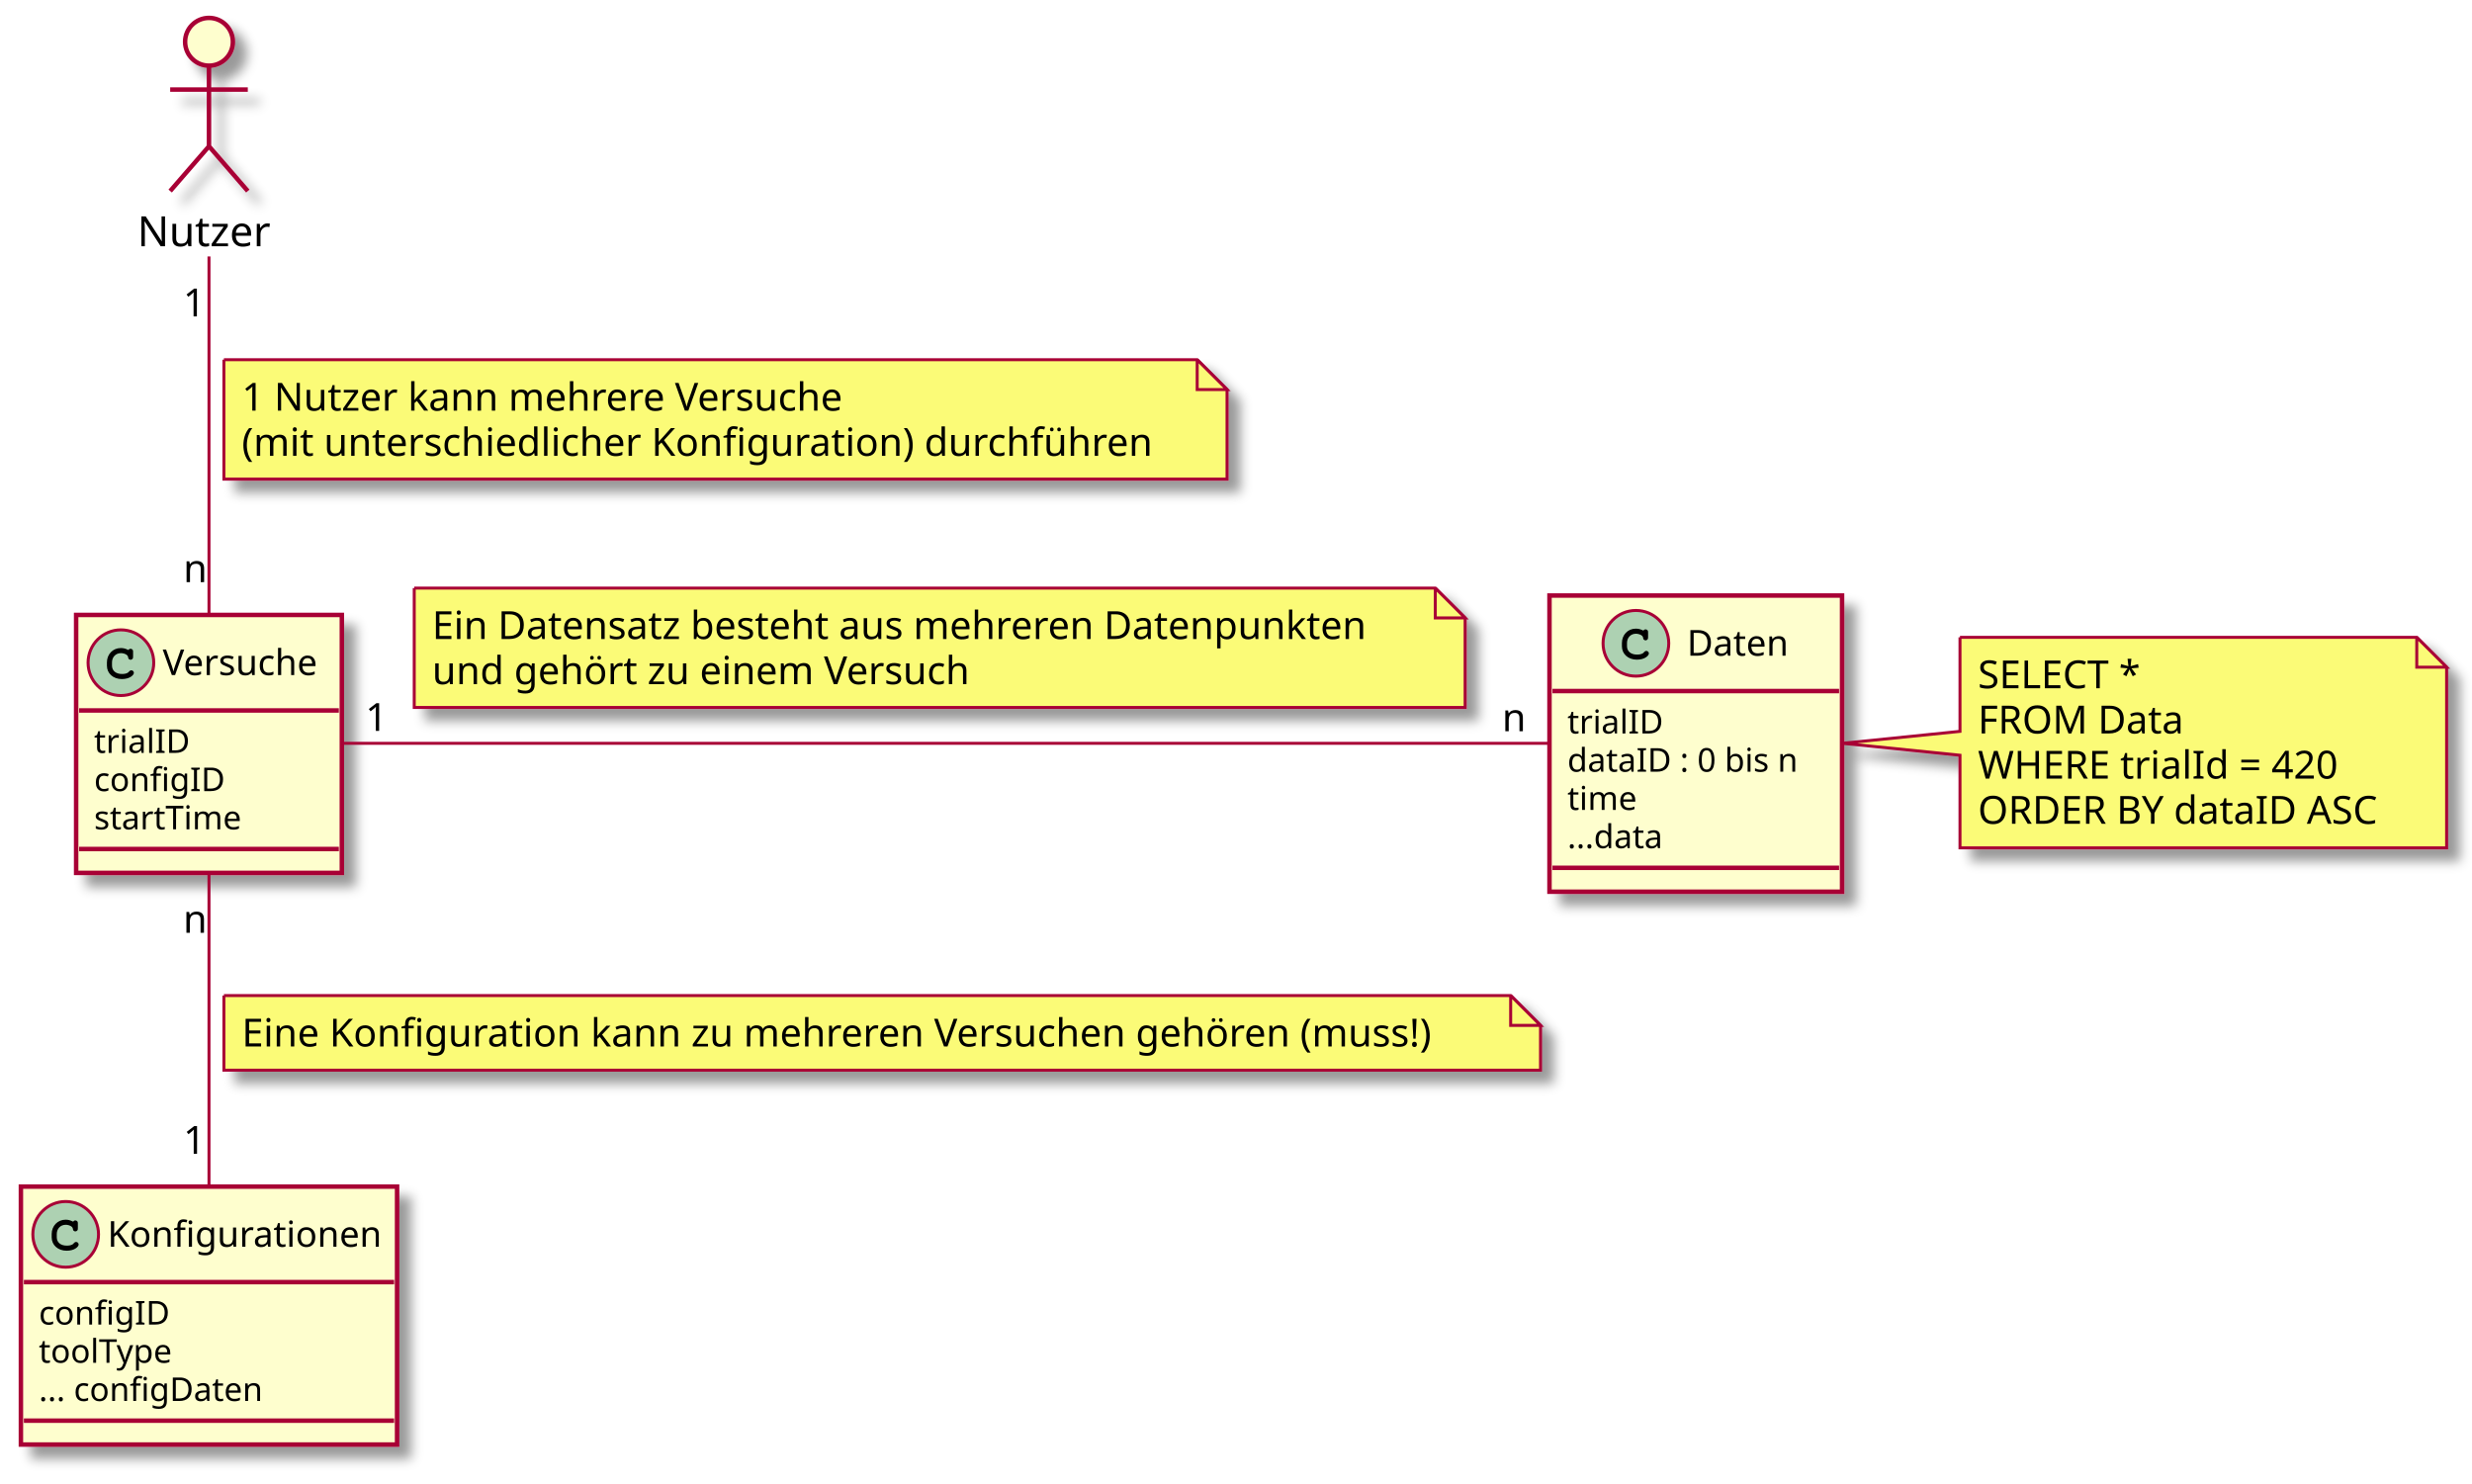
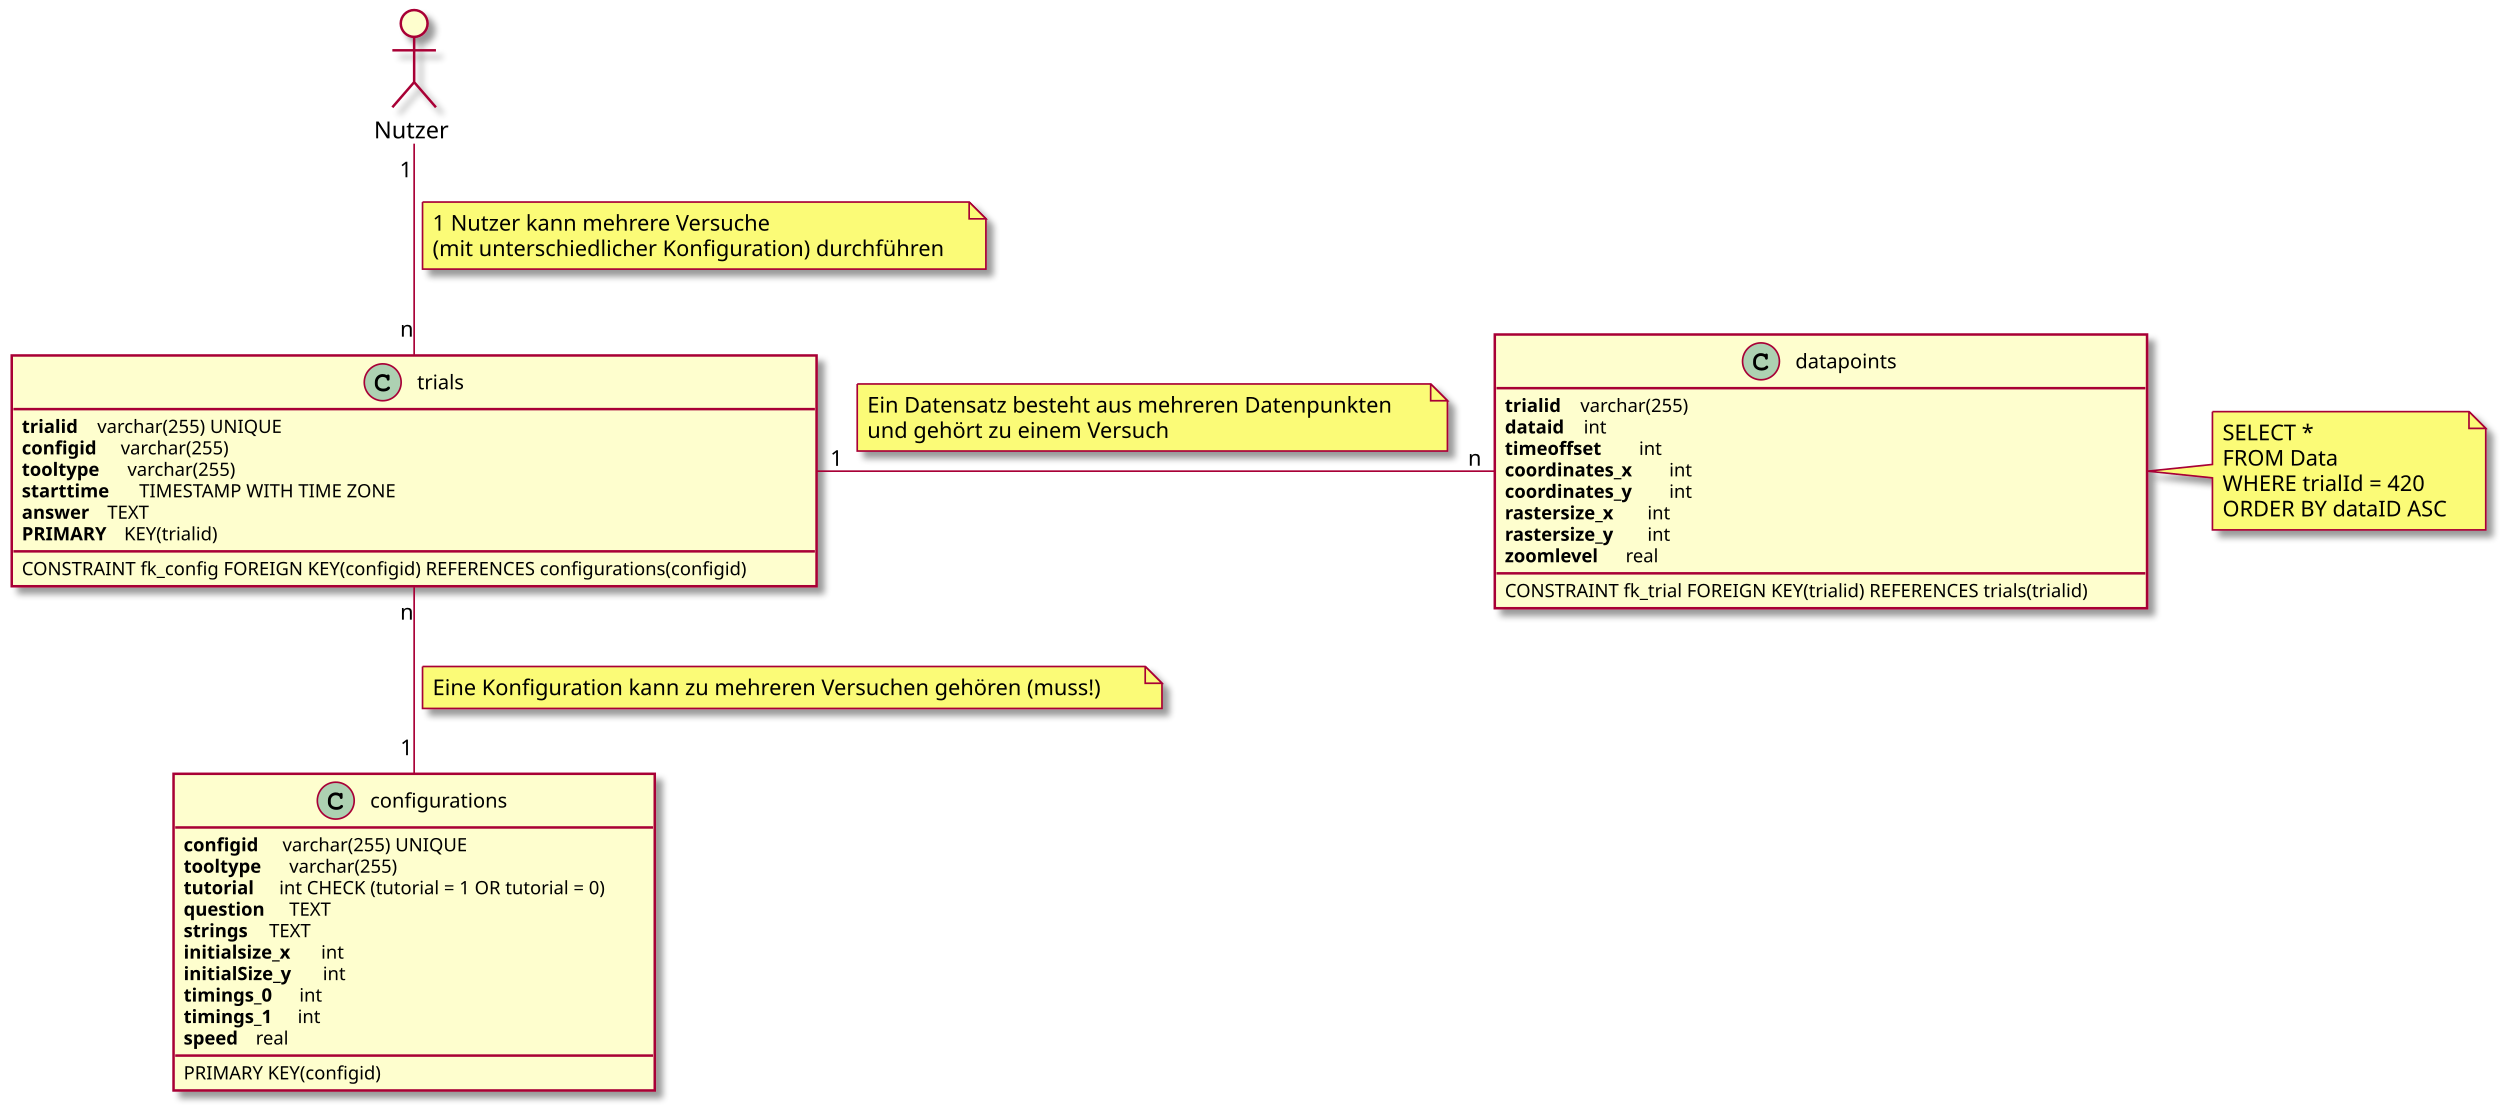
- <svg xmlns="http://www.w3.org/2000/svg" contentScriptType="application/ecmascript" contentStyleType="text/css" height="497px" preserveAspectRatio="none" style="width:828px;height:497px;background:#FFFFFF;" version="1.1" viewBox="0 0 828 497" width="828px" zoomAndPan="magnify">
+ <svg xmlns="http://www.w3.org/2000/svg" contentScriptType="application/ecmascript" contentStyleType="text/css" height="664px" preserveAspectRatio="none" style="width:1491px;height:664px;background:#FFFFFF;" version="1.1" viewBox="0 0 1491 664" width="1491px" zoomAndPan="magnify">
  <defs>
-     <filter height="300%" id="fn6catrvrjeib" width="300%" x="-1" y="-1">
+     <filter height="300%" id="fsdnxqeehxrnq" width="300%" x="-1" y="-1">
      <feGaussianBlur result="blurOut" stdDeviation="2.0" />
      <feColorMatrix in="blurOut" result="blurOut2" type="matrix" values="0 0 0 0 0 0 0 0 0 0 0 0 0 0 0 0 0 0 .4 0" />
      <feOffset dx="4.0" dy="4.0" in="blurOut2" result="blurOut3" />
      <feBlend in="SourceGraphic" in2="blurOut3" mode="normal" />
    </filter>
  </defs>
  <g>
-     <ellipse cx="70" cy="14" fill="#FEFECE" filter="url(#fn6catrvrjeib)" rx="8" ry="8" style="stroke:#A80036;stroke-width:1.5;" />
-     <path d="M70,22 L70,49 M57,30 L83,30 M70,49 L57,64 M70,49 L83,64 " fill="none" filter="url(#fn6catrvrjeib)" style="stroke:#A80036;stroke-width:1.5;" />
-     <text fill="#000000" font-family="sans-serif" font-size="14" lengthAdjust="spacing" textLength="48" x="46" y="82.495">Nutzer</text>
-     <rect codeLine="5" fill="#FEFECE" filter="url(#fn6catrvrjeib)" height="86.414" id="k" style="stroke:#A80036;stroke-width:1.5;" width="126" x="7" y="397.5" />
-     <ellipse cx="22" cy="413.5" fill="#ADD1B2" rx="11" ry="11" style="stroke:#A80036;stroke-width:1.0;" />
-     <path d="M24.344,409.172 C23.406,408.734 22.812,408.594 21.938,408.594 C19.312,408.594 17.312,410.672 17.312,413.391 L17.312,414.516 C17.312,417.094 19.422,418.984 22.312,418.984 C23.531,418.984 24.688,418.688 25.438,418.141 C26.016,417.734 26.344,417.281 26.344,416.891 C26.344,416.438 25.953,416.047 25.484,416.047 C25.266,416.047 25.062,416.125 24.875,416.312 C24.422,416.797 24.422,416.797 24.234,416.891 C23.812,417.156 23.125,417.281 22.359,417.281 C20.312,417.281 19.016,416.188 19.016,414.484 L19.016,413.391 C19.016,411.609 20.266,410.297 22,410.297 C22.578,410.297 23.188,410.453 23.656,410.703 C24.141,410.984 24.312,411.203 24.406,411.609 C24.469,412.016 24.5,412.141 24.641,412.266 C24.781,412.406 25.016,412.516 25.234,412.516 C25.5,412.516 25.766,412.375 25.938,412.156 C26.047,412 26.078,411.812 26.078,411.391 L26.078,409.969 C26.078,409.531 26.062,409.406 25.969,409.25 C25.812,408.984 25.531,408.844 25.234,408.844 C24.938,408.844 24.734,408.938 24.516,409.25 L24.344,409.172 Z " fill="#000000" />
-     <text fill="#000000" font-family="sans-serif" font-size="12" lengthAdjust="spacing" textLength="94" x="36" y="417.654">Konfigurationen</text>
-     <line style="stroke:#A80036;stroke-width:1.5;" x1="8" x2="132" y1="429.5" y2="429.5" />
-     <text fill="#000000" font-family="sans-serif" font-size="11" lengthAdjust="spacing" textLength="46" x="13" y="443.71">configID</text>
-     <text fill="#000000" font-family="sans-serif" font-size="11" lengthAdjust="spacing" textLength="50" x="13" y="456.515">toolType</text>
-     <text fill="#000000" font-family="sans-serif" font-size="11" lengthAdjust="spacing" textLength="82" x="13" y="469.32">... configDaten</text>
-     <line style="stroke:#A80036;stroke-width:1.5;" x1="8" x2="132" y1="475.914" y2="475.914" />
-     <rect codeLine="10" fill="#FEFECE" filter="url(#fn6catrvrjeib)" height="86.414" id="v" style="stroke:#A80036;stroke-width:1.5;" width="89" x="25.5" y="206" />
-     <ellipse cx="40.5" cy="222" fill="#ADD1B2" rx="11" ry="11" style="stroke:#A80036;stroke-width:1.0;" />
-     <path d="M42.844,217.672 C41.906,217.234 41.312,217.094 40.438,217.094 C37.812,217.094 35.812,219.172 35.812,221.891 L35.812,223.016 C35.812,225.594 37.922,227.484 40.812,227.484 C42.031,227.484 43.188,227.188 43.938,226.641 C44.516,226.234 44.844,225.781 44.844,225.391 C44.844,224.938 44.453,224.547 43.984,224.547 C43.766,224.547 43.562,224.625 43.375,224.812 C42.922,225.297 42.922,225.297 42.734,225.391 C42.312,225.656 41.625,225.781 40.859,225.781 C38.812,225.781 37.516,224.688 37.516,222.984 L37.516,221.891 C37.516,220.109 38.766,218.797 40.5,218.797 C41.078,218.797 41.688,218.953 42.156,219.203 C42.641,219.484 42.812,219.703 42.906,220.109 C42.969,220.516 43,220.641 43.141,220.766 C43.281,220.906 43.516,221.016 43.734,221.016 C44,221.016 44.266,220.875 44.438,220.656 C44.547,220.5 44.578,220.312 44.578,219.891 L44.578,218.469 C44.578,218.031 44.562,217.906 44.469,217.75 C44.312,217.484 44.031,217.344 43.734,217.344 C43.438,217.344 43.234,217.438 43.016,217.75 L42.844,217.672 Z " fill="#000000" />
-     <text fill="#000000" font-family="sans-serif" font-size="12" lengthAdjust="spacing" textLength="57" x="54.5" y="226.154">Versuche</text>
-     <line style="stroke:#A80036;stroke-width:1.5;" x1="26.5" x2="113.5" y1="238" y2="238" />
-     <text fill="#000000" font-family="sans-serif" font-size="11" lengthAdjust="spacing" textLength="33" x="31.5" y="252.21">trialID</text>
-     <text fill="#000000" font-family="sans-serif" font-size="11" lengthAdjust="spacing" textLength="46" x="31.5" y="265.015">configID</text>
-     <text fill="#000000" font-family="sans-serif" font-size="11" lengthAdjust="spacing" textLength="54" x="31.5" y="277.82">startTime</text>
-     <line style="stroke:#A80036;stroke-width:1.5;" x1="26.5" x2="113.5" y1="284.414" y2="284.414" />
-     <rect codeLine="16" fill="#FEFECE" filter="url(#fn6catrvrjeib)" height="99.219" id="d" style="stroke:#A80036;stroke-width:1.5;" width="98" x="519" y="199.5" />
-     <ellipse cx="547.95" cy="215.5" fill="#ADD1B2" rx="11" ry="11" style="stroke:#A80036;stroke-width:1.0;" />
-     <path d="M550.294,211.172 C549.356,210.734 548.763,210.594 547.888,210.594 C545.263,210.594 543.263,212.672 543.263,215.391 L543.263,216.516 C543.263,219.094 545.372,220.984 548.263,220.984 C549.481,220.984 550.638,220.688 551.388,220.141 C551.966,219.734 552.294,219.281 552.294,218.891 C552.294,218.438 551.903,218.047 551.434,218.047 C551.216,218.047 551.013,218.125 550.825,218.312 C550.372,218.797 550.372,218.797 550.184,218.891 C549.763,219.156 549.075,219.281 548.309,219.281 C546.263,219.281 544.966,218.188 544.966,216.484 L544.966,215.391 C544.966,213.609 546.216,212.297 547.95,212.297 C548.528,212.297 549.138,212.453 549.606,212.703 C550.091,212.984 550.263,213.203 550.356,213.609 C550.419,214.016 550.45,214.141 550.591,214.266 C550.731,214.406 550.966,214.516 551.184,214.516 C551.45,214.516 551.716,214.375 551.888,214.156 C551.997,214 552.028,213.812 552.028,213.391 L552.028,211.969 C552.028,211.531 552.013,211.406 551.919,211.25 C551.763,210.984 551.481,210.844 551.184,210.844 C550.888,210.844 550.684,210.938 550.466,211.25 L550.294,211.172 Z " fill="#000000" />
-     <text fill="#000000" font-family="sans-serif" font-size="12" lengthAdjust="spacing" textLength="35" x="565.05" y="219.654">Daten</text>
-     <line style="stroke:#A80036;stroke-width:1.5;" x1="520" x2="616" y1="231.5" y2="231.5" />
-     <text fill="#000000" font-family="sans-serif" font-size="11" lengthAdjust="spacing" textLength="33" x="525" y="245.71">trialID</text>
-     <text fill="#000000" font-family="sans-serif" font-size="11" lengthAdjust="spacing" textLength="86" x="525" y="258.515">dataID : 0 bis n</text>
-     <text fill="#000000" font-family="sans-serif" font-size="11" lengthAdjust="spacing" textLength="26" x="525" y="271.32">time</text>
-     <text fill="#000000" font-family="sans-serif" font-size="11" lengthAdjust="spacing" textLength="34" x="525" y="284.125">...data</text>
-     <line style="stroke:#A80036;stroke-width:1.5;" x1="520" x2="616" y1="290.719" y2="290.719" />
-     <path d="M656.5,213.5 L656.5,245 L617.141,249 L656.5,253 L656.5,284.031 A0,0 0 0 0 656.5,284.031 L819.5,284.031 A0,0 0 0 0 819.5,284.031 L819.5,223.5 L809.5,213.5 L656.5,213.5 A0,0 0 0 0 656.5,213.5 " fill="#FBFB77" filter="url(#fn6catrvrjeib)" style="stroke:#A80036;stroke-width:1.0;" />
-     <path d="M809.5,213.5 L809.5,223.5 L819.5,223.5 L809.5,213.5 " fill="#FBFB77" style="stroke:#A80036;stroke-width:1.0;" />
-     <text fill="#000000" font-family="sans-serif" font-size="13" lengthAdjust="spacing" textLength="59" x="662.5" y="230.567">SELECT *</text>
-     <text fill="#000000" font-family="sans-serif" font-size="13" lengthAdjust="spacing" textLength="71" x="662.5" y="245.7">FROM Data</text>
-     <text fill="#000000" font-family="sans-serif" font-size="13" lengthAdjust="spacing" textLength="128" x="662.5" y="260.832">WHERE trialId = 420</text>
-     <text fill="#000000" font-family="sans-serif" font-size="13" lengthAdjust="spacing" textLength="142" x="662.5" y="275.965">ORDER BY dataID ASC</text>
-     <path codeLine="23" d="M70,85.909 C70,120.517 70,170.455 70,205.737 " fill="none" id="n-v" style="stroke:#A80036;stroke-width:1.0;" />
-     <path d="M75,120.5 L75,160.5 L411,160.5 L411,130.5 L401,120.5 L75,120.5 " fill="#FBFB77" filter="url(#fn6catrvrjeib)" style="stroke:#A80036;stroke-width:1.0;" />
-     <path d="M401,120.5 L401,130.5 L411,130.5 L401,120.5 " fill="#FBFB77" style="stroke:#A80036;stroke-width:1.0;" />
-     <text fill="#000000" font-family="sans-serif" font-size="13" lengthAdjust="spacing" textLength="212" x="81" y="137.567">1 Nutzer kann mehrere Versuche</text>
-     <text fill="#000000" font-family="sans-serif" font-size="13" lengthAdjust="spacing" textLength="315" x="81" y="152.7">(mit unterschiedlicher Konfiguration) durchführen</text>
-     <text fill="#000000" font-family="sans-serif" font-size="13" lengthAdjust="spacing" textLength="8" x="61.337" y="105.98">1</text>
-     <text fill="#000000" font-family="sans-serif" font-size="13" lengthAdjust="spacing" textLength="8" x="61.388" y="195.009">n</text>
-     <path codeLine="28" d="M114.632,249 C207.741,249 422.055,249 518.903,249 " fill="none" id="v-d" style="stroke:#A80036;stroke-width:1.0;" />
-     <path d="M138.75,197 L138.75,237 L490.75,237 L490.75,207 L480.75,197 L138.75,197 " fill="#FBFB77" filter="url(#fn6catrvrjeib)" style="stroke:#A80036;stroke-width:1.0;" />
-     <path d="M480.75,197 L480.75,207 L490.75,207 L480.75,197 " fill="#FBFB77" style="stroke:#A80036;stroke-width:1.0;" />
-     <text fill="#000000" font-family="sans-serif" font-size="13" lengthAdjust="spacing" textLength="331" x="144.75" y="214.067">Ein Datensatz besteht aus mehreren Datenpunkten</text>
-     <text fill="#000000" font-family="sans-serif" font-size="13" lengthAdjust="spacing" textLength="189" x="144.75" y="229.2">und gehört zu einem Versuch</text>
-     <text fill="#000000" font-family="sans-serif" font-size="13" lengthAdjust="spacing" textLength="8" x="122.383" y="244.849">1</text>
-     <text fill="#000000" font-family="sans-serif" font-size="13" lengthAdjust="spacing" textLength="8" x="503.104" y="244.959">n</text>
-     <path codeLine="33" d="M70,292.056 C70,323.351 70,365.89 70,397.234 " fill="none" id="v-k" style="stroke:#A80036;stroke-width:1.0;" />
-     <path d="M75,333.5 L75,358.5 L516,358.5 L516,343.5 L506,333.5 L75,333.5 " fill="#FBFB77" filter="url(#fn6catrvrjeib)" style="stroke:#A80036;stroke-width:1.0;" />
-     <path d="M506,333.5 L506,343.5 L516,343.5 L506,333.5 " fill="#FBFB77" style="stroke:#A80036;stroke-width:1.0;" />
-     <text fill="#000000" font-family="sans-serif" font-size="13" lengthAdjust="spacing" textLength="420" x="81" y="350.567">Eine Konfiguration kann zu mehreren Versuchen gehören (muss!)</text>
-     <text fill="#000000" font-family="sans-serif" font-size="13" lengthAdjust="spacing" textLength="8" x="61.337" y="312.473">n</text>
-     <text fill="#000000" font-family="sans-serif" font-size="13" lengthAdjust="spacing" textLength="8" x="61.388" y="386.506">1</text>
+     <ellipse cx="247" cy="14" fill="#FEFECE" filter="url(#fsdnxqeehxrnq)" rx="8" ry="8" style="stroke:#A80036;stroke-width:1.5;" />
+     <path d="M247,22 L247,49 M234,30 L260,30 M247,49 L234,64 M247,49 L260,64 " fill="none" filter="url(#fsdnxqeehxrnq)" style="stroke:#A80036;stroke-width:1.5;" />
+     <text fill="#000000" font-family="sans-serif" font-size="14" lengthAdjust="spacing" textLength="48" x="223" y="82.495">Nutzer</text>
+     <rect codeLine="5" fill="#FEFECE" filter="url(#fsdnxqeehxrnq)" height="188.852" id="c" style="stroke:#A80036;stroke-width:1.5;" width="287" x="103.5" y="461.5" />
+     <ellipse cx="200.25" cy="477.5" fill="#ADD1B2" rx="11" ry="11" style="stroke:#A80036;stroke-width:1.0;" />
+     <path d="M202.594,473.172 C201.656,472.734 201.062,472.594 200.188,472.594 C197.562,472.594 195.562,474.672 195.562,477.391 L195.562,478.516 C195.562,481.094 197.672,482.984 200.562,482.984 C201.781,482.984 202.938,482.688 203.688,482.141 C204.266,481.734 204.594,481.281 204.594,480.891 C204.594,480.438 204.203,480.047 203.734,480.047 C203.516,480.047 203.312,480.125 203.125,480.312 C202.672,480.797 202.672,480.797 202.484,480.891 C202.062,481.156 201.375,481.281 200.609,481.281 C198.562,481.281 197.266,480.188 197.266,478.484 L197.266,477.391 C197.266,475.609 198.516,474.297 200.25,474.297 C200.828,474.297 201.438,474.453 201.906,474.703 C202.391,474.984 202.562,475.203 202.656,475.609 C202.719,476.016 202.75,476.141 202.891,476.266 C203.031,476.406 203.266,476.516 203.484,476.516 C203.75,476.516 204.016,476.375 204.188,476.156 C204.297,476 204.328,475.812 204.328,475.391 L204.328,473.969 C204.328,473.531 204.312,473.406 204.219,473.25 C204.062,472.984 203.781,472.844 203.484,472.844 C203.188,472.844 202.984,472.938 202.766,473.25 L202.594,473.172 Z " fill="#000000" />
+     <text fill="#000000" font-family="sans-serif" font-size="12" lengthAdjust="spacing" textLength="85" x="220.75" y="481.654">configurations</text>
+     <line style="stroke:#A80036;stroke-width:1.5;" x1="104.5" x2="389.5" y1="493.5" y2="493.5" />
+     <text fill="#000000" font-family="sans-serif" font-size="11" font-weight="bold" lengthAdjust="spacing" textLength="55" x="109.5" y="507.71">configid</text>
+     <text fill="#000000" font-family="sans-serif" font-size="11" lengthAdjust="spacing" textLength="118" x="168.5" y="507.71">varchar(255) UNIQUE</text>
+     <text fill="#000000" font-family="sans-serif" font-size="11" font-weight="bold" lengthAdjust="spacing" textLength="59" x="109.5" y="520.515">tooltype</text>
+     <text fill="#000000" font-family="sans-serif" font-size="11" lengthAdjust="spacing" textLength="71" x="172.5" y="520.515">varchar(255)</text>
+     <text fill="#000000" font-family="sans-serif" font-size="11" font-weight="bold" lengthAdjust="spacing" textLength="53" x="109.5" y="533.32">tutorial</text>
+     <text fill="#000000" font-family="sans-serif" font-size="11" lengthAdjust="spacing" textLength="218" x="166.5" y="533.32">int CHECK (tutorial = 1 OR tutorial = 0)</text>
+     <text fill="#000000" font-family="sans-serif" font-size="11" font-weight="bold" lengthAdjust="spacing" textLength="59" x="109.5" y="546.125">question</text>
+     <text fill="#000000" font-family="sans-serif" font-size="11" lengthAdjust="spacing" textLength="29" x="172.5" y="546.125">TEXT</text>
+     <text fill="#000000" font-family="sans-serif" font-size="11" font-weight="bold" lengthAdjust="spacing" textLength="47" x="109.5" y="558.929">strings</text>
+     <text fill="#000000" font-family="sans-serif" font-size="11" lengthAdjust="spacing" textLength="29" x="160.5" y="558.929">TEXT</text>
+     <text fill="#000000" font-family="sans-serif" font-size="11" font-weight="bold" lengthAdjust="spacing" textLength="78" x="109.5" y="571.734">initialsize_x</text>
+     <text fill="#000000" font-family="sans-serif" font-size="11" lengthAdjust="spacing" textLength="14" x="191.5" y="571.734">int</text>
+     <text fill="#000000" font-family="sans-serif" font-size="11" font-weight="bold" lengthAdjust="spacing" textLength="79" x="109.5" y="584.539">initialSize_y</text>
+     <text fill="#000000" font-family="sans-serif" font-size="11" lengthAdjust="spacing" textLength="14" x="192.5" y="584.539">int</text>
+     <text fill="#000000" font-family="sans-serif" font-size="11" font-weight="bold" lengthAdjust="spacing" textLength="65" x="109.5" y="597.343">timings_0</text>
+     <text fill="#000000" font-family="sans-serif" font-size="11" lengthAdjust="spacing" textLength="14" x="178.5" y="597.343">int</text>
+     <text fill="#000000" font-family="sans-serif" font-size="11" font-weight="bold" lengthAdjust="spacing" textLength="64" x="109.5" y="610.148">timings_1</text>
+     <text fill="#000000" font-family="sans-serif" font-size="11" lengthAdjust="spacing" textLength="14" x="177.5" y="610.148">int</text>
+     <text fill="#000000" font-family="sans-serif" font-size="11" font-weight="bold" lengthAdjust="spacing" textLength="39" x="109.5" y="622.953">speed</text>
+     <text fill="#000000" font-family="sans-serif" font-size="11" lengthAdjust="spacing" textLength="22" x="152.5" y="622.953">real</text>
+     <line style="stroke:#A80036;stroke-width:1.5;" x1="104.5" x2="389.5" y1="629.547" y2="629.547" />
+     <text fill="#000000" font-family="sans-serif" font-size="11" lengthAdjust="spacing" textLength="124" x="109.5" y="643.757">PRIMARY KEY(configid)</text>
+     <rect codeLine="20" fill="#FEFECE" filter="url(#fsdnxqeehxrnq)" height="137.633" id="t" style="stroke:#A80036;stroke-width:1.5;" width="480" x="7" y="212" />
+     <ellipse cx="228.25" cy="228" fill="#ADD1B2" rx="11" ry="11" style="stroke:#A80036;stroke-width:1.0;" />
+     <path d="M230.594,223.672 C229.656,223.234 229.062,223.094 228.188,223.094 C225.562,223.094 223.562,225.172 223.562,227.891 L223.562,229.016 C223.562,231.594 225.672,233.484 228.562,233.484 C229.781,233.484 230.938,233.188 231.688,232.641 C232.266,232.234 232.594,231.781 232.594,231.391 C232.594,230.938 232.203,230.547 231.734,230.547 C231.516,230.547 231.312,230.625 231.125,230.812 C230.672,231.297 230.672,231.297 230.484,231.391 C230.062,231.656 229.375,231.781 228.609,231.781 C226.562,231.781 225.266,230.688 225.266,228.984 L225.266,227.891 C225.266,226.109 226.516,224.797 228.25,224.797 C228.828,224.797 229.438,224.953 229.906,225.203 C230.391,225.484 230.562,225.703 230.656,226.109 C230.719,226.516 230.75,226.641 230.891,226.766 C231.031,226.906 231.266,227.016 231.484,227.016 C231.75,227.016 232.016,226.875 232.188,226.656 C232.297,226.5 232.328,226.312 232.328,225.891 L232.328,224.469 C232.328,224.031 232.312,223.906 232.219,223.75 C232.062,223.484 231.781,223.344 231.484,223.344 C231.188,223.344 230.984,223.438 230.766,223.75 L230.594,223.672 Z " fill="#000000" />
+     <text fill="#000000" font-family="sans-serif" font-size="12" lengthAdjust="spacing" textLength="29" x="248.75" y="232.154">trials</text>
+     <line style="stroke:#A80036;stroke-width:1.5;" x1="8" x2="486" y1="244" y2="244" />
+     <text fill="#000000" font-family="sans-serif" font-size="11" font-weight="bold" lengthAdjust="spacing" textLength="41" x="13" y="258.21">trialid</text>
+     <text fill="#000000" font-family="sans-serif" font-size="11" lengthAdjust="spacing" textLength="118" x="58" y="258.21">varchar(255) UNIQUE</text>
+     <text fill="#000000" font-family="sans-serif" font-size="11" font-weight="bold" lengthAdjust="spacing" textLength="55" x="13" y="271.015">configid</text>
+     <text fill="#000000" font-family="sans-serif" font-size="11" lengthAdjust="spacing" textLength="71" x="72" y="271.015">varchar(255)</text>
+     <text fill="#000000" font-family="sans-serif" font-size="11" font-weight="bold" lengthAdjust="spacing" textLength="59" x="13" y="283.82">tooltype</text>
+     <text fill="#000000" font-family="sans-serif" font-size="11" lengthAdjust="spacing" textLength="71" x="76" y="283.82">varchar(255)</text>
+     <text fill="#000000" font-family="sans-serif" font-size="11" font-weight="bold" lengthAdjust="spacing" textLength="66" x="13" y="296.625">starttime</text>
+     <text fill="#000000" font-family="sans-serif" font-size="11" lengthAdjust="spacing" textLength="163" x="83" y="296.625">TIMESTAMP WITH TIME ZONE</text>
+     <text fill="#000000" font-family="sans-serif" font-size="11" font-weight="bold" lengthAdjust="spacing" textLength="47" x="13" y="309.429">answer</text>
+     <text fill="#000000" font-family="sans-serif" font-size="11" lengthAdjust="spacing" textLength="29" x="64" y="309.429">TEXT</text>
+     <text fill="#000000" font-family="sans-serif" font-size="11" font-weight="bold" lengthAdjust="spacing" textLength="57" x="13" y="322.234">PRIMARY</text>
+     <text fill="#000000" font-family="sans-serif" font-size="11" lengthAdjust="spacing" textLength="60" x="74" y="322.234">KEY(trialid)</text>
+     <line style="stroke:#A80036;stroke-width:1.5;" x1="8" x2="486" y1="328.828" y2="328.828" />
+     <text fill="#000000" font-family="sans-serif" font-size="11" lengthAdjust="spacing" textLength="468" x="13" y="343.039">CONSTRAINT fk_config FOREIGN KEY(configid) REFERENCES configurations(configid)</text>
+     <rect codeLine="31" fill="#FEFECE" filter="url(#fsdnxqeehxrnq)" height="163.242" id="d" style="stroke:#A80036;stroke-width:1.5;" width="389" x="891.5" y="199.5" />
+     <ellipse cx="1050.25" cy="215.5" fill="#ADD1B2" rx="11" ry="11" style="stroke:#A80036;stroke-width:1.0;" />
+     <path d="M1052.594,211.172 C1051.656,210.734 1051.062,210.594 1050.188,210.594 C1047.562,210.594 1045.562,212.672 1045.562,215.391 L1045.562,216.516 C1045.562,219.094 1047.672,220.984 1050.562,220.984 C1051.781,220.984 1052.938,220.688 1053.688,220.141 C1054.266,219.734 1054.594,219.281 1054.594,218.891 C1054.594,218.438 1054.203,218.047 1053.734,218.047 C1053.516,218.047 1053.312,218.125 1053.125,218.312 C1052.672,218.797 1052.672,218.797 1052.484,218.891 C1052.062,219.156 1051.375,219.281 1050.609,219.281 C1048.562,219.281 1047.266,218.188 1047.266,216.484 L1047.266,215.391 C1047.266,213.609 1048.516,212.297 1050.25,212.297 C1050.828,212.297 1051.438,212.453 1051.906,212.703 C1052.391,212.984 1052.562,213.203 1052.656,213.609 C1052.719,214.016 1052.75,214.141 1052.891,214.266 C1053.031,214.406 1053.266,214.516 1053.484,214.516 C1053.75,214.516 1054.016,214.375 1054.188,214.156 C1054.297,214 1054.328,213.812 1054.328,213.391 L1054.328,211.969 C1054.328,211.531 1054.312,211.406 1054.219,211.25 C1054.062,210.984 1053.781,210.844 1053.484,210.844 C1053.188,210.844 1052.984,210.938 1052.766,211.25 L1052.594,211.172 Z " fill="#000000" />
+     <text fill="#000000" font-family="sans-serif" font-size="12" lengthAdjust="spacing" textLength="63" x="1070.75" y="219.654">datapoints</text>
+     <line style="stroke:#A80036;stroke-width:1.5;" x1="892.5" x2="1279.5" y1="231.5" y2="231.5" />
+     <text fill="#000000" font-family="sans-serif" font-size="11" font-weight="bold" lengthAdjust="spacing" textLength="41" x="897.5" y="245.71">trialid</text>
+     <text fill="#000000" font-family="sans-serif" font-size="11" lengthAdjust="spacing" textLength="71" x="942.5" y="245.71">varchar(255)</text>
+     <text fill="#000000" font-family="sans-serif" font-size="11" font-weight="bold" lengthAdjust="spacing" textLength="43" x="897.5" y="258.515">dataid</text>
+     <text fill="#000000" font-family="sans-serif" font-size="11" lengthAdjust="spacing" textLength="14" x="944.5" y="258.515">int</text>
+     <text fill="#000000" font-family="sans-serif" font-size="11" font-weight="bold" lengthAdjust="spacing" textLength="76" x="897.5" y="271.32">timeoffset</text>
+     <text fill="#000000" font-family="sans-serif" font-size="11" lengthAdjust="spacing" textLength="14" x="977.5" y="271.32">int</text>
+     <text fill="#000000" font-family="sans-serif" font-size="11" font-weight="bold" lengthAdjust="spacing" textLength="94" x="897.5" y="284.125">coordinates_x</text>
+     <text fill="#000000" font-family="sans-serif" font-size="11" lengthAdjust="spacing" textLength="14" x="995.5" y="284.125">int</text>
+     <text fill="#000000" font-family="sans-serif" font-size="11" font-weight="bold" lengthAdjust="spacing" textLength="94" x="897.5" y="296.929">coordinates_y</text>
+     <text fill="#000000" font-family="sans-serif" font-size="11" lengthAdjust="spacing" textLength="14" x="995.5" y="296.929">int</text>
+     <text fill="#000000" font-family="sans-serif" font-size="11" font-weight="bold" lengthAdjust="spacing" textLength="81" x="897.5" y="309.734">rastersize_x</text>
+     <text fill="#000000" font-family="sans-serif" font-size="11" lengthAdjust="spacing" textLength="14" x="982.5" y="309.734">int</text>
+     <text fill="#000000" font-family="sans-serif" font-size="11" font-weight="bold" lengthAdjust="spacing" textLength="81" x="897.5" y="322.539">rastersize_y</text>
+     <text fill="#000000" font-family="sans-serif" font-size="11" lengthAdjust="spacing" textLength="14" x="982.5" y="322.539">int</text>
+     <text fill="#000000" font-family="sans-serif" font-size="11" font-weight="bold" lengthAdjust="spacing" textLength="68" x="897.5" y="335.343">zoomlevel</text>
+     <text fill="#000000" font-family="sans-serif" font-size="11" lengthAdjust="spacing" textLength="22" x="969.5" y="335.343">real</text>
+     <line style="stroke:#A80036;stroke-width:1.5;" x1="892.5" x2="1279.5" y1="341.938" y2="341.938" />
+     <text fill="#000000" font-family="sans-serif" font-size="11" lengthAdjust="spacing" textLength="377" x="897.5" y="356.148">CONSTRAINT fk_trial FOREIGN KEY(trialid) REFERENCES trials(trialid)</text>
+     <path d="M1319.5,245.5 L1319.5,277 L1280.72,281 L1319.5,285 L1319.5,316.031 A0,0 0 0 0 1319.5,316.031 L1482.5,316.031 A0,0 0 0 0 1482.5,316.031 L1482.5,255.5 L1472.5,245.5 L1319.5,245.5 A0,0 0 0 0 1319.5,245.5 " fill="#FBFB77" filter="url(#fsdnxqeehxrnq)" style="stroke:#A80036;stroke-width:1.0;" />
+     <path d="M1472.5,245.5 L1472.5,255.5 L1482.5,255.5 L1472.5,245.5 " fill="#FBFB77" style="stroke:#A80036;stroke-width:1.0;" />
+     <text fill="#000000" font-family="sans-serif" font-size="13" lengthAdjust="spacing" textLength="59" x="1325.5" y="262.567">SELECT *</text>
+     <text fill="#000000" font-family="sans-serif" font-size="13" lengthAdjust="spacing" textLength="71" x="1325.5" y="277.7">FROM Data</text>
+     <text fill="#000000" font-family="sans-serif" font-size="13" lengthAdjust="spacing" textLength="128" x="1325.5" y="292.832">WHERE trialId = 420</text>
+     <text fill="#000000" font-family="sans-serif" font-size="13" lengthAdjust="spacing" textLength="142" x="1325.5" y="307.965">ORDER BY dataID ASC</text>
+     <path codeLine="44" d="M247,85.695 C247,120.119 247,170.703 247,211.629 " fill="none" id="n-t" style="stroke:#A80036;stroke-width:1.0;" />
+     <path d="M252,120.5 L252,160.5 L588,160.5 L588,130.5 L578,120.5 L252,120.5 " fill="#FBFB77" filter="url(#fsdnxqeehxrnq)" style="stroke:#A80036;stroke-width:1.0;" />
+     <path d="M578,120.5 L578,130.5 L588,130.5 L578,120.5 " fill="#FBFB77" style="stroke:#A80036;stroke-width:1.0;" />
+     <text fill="#000000" font-family="sans-serif" font-size="13" lengthAdjust="spacing" textLength="212" x="258" y="137.567">1 Nutzer kann mehrere Versuche</text>
+     <text fill="#000000" font-family="sans-serif" font-size="13" lengthAdjust="spacing" textLength="315" x="258" y="152.7">(mit unterschiedlicher Konfiguration) durchführen</text>
+     <text fill="#000000" font-family="sans-serif" font-size="13" lengthAdjust="spacing" textLength="8" x="238.338" y="105.731">1</text>
+     <text fill="#000000" font-family="sans-serif" font-size="13" lengthAdjust="spacing" textLength="8" x="238.588" y="200.794">n</text>
+     <path codeLine="49" d="M487.143,281 C615.228,281 770.797,281 891.27,281 " fill="none" id="t-d" style="stroke:#A80036;stroke-width:1.0;" />
+     <path d="M511.25,229 L511.25,269 L863.25,269 L863.25,239 L853.25,229 L511.25,229 " fill="#FBFB77" filter="url(#fsdnxqeehxrnq)" style="stroke:#A80036;stroke-width:1.0;" />
+     <path d="M853.25,229 L853.25,239 L863.25,239 L853.25,229 " fill="#FBFB77" style="stroke:#A80036;stroke-width:1.0;" />
+     <text fill="#000000" font-family="sans-serif" font-size="13" lengthAdjust="spacing" textLength="331" x="517.25" y="246.067">Ein Datensatz besteht aus mehreren Datenpunkten</text>
+     <text fill="#000000" font-family="sans-serif" font-size="13" lengthAdjust="spacing" textLength="189" x="517.25" y="261.2">und gehört zu einem Versuch</text>
+     <text fill="#000000" font-family="sans-serif" font-size="13" lengthAdjust="spacing" textLength="8" x="495.154" y="277.829">1</text>
+     <text fill="#000000" font-family="sans-serif" font-size="13" lengthAdjust="spacing" textLength="8" x="875.507" y="277.772">n</text>
+     <path codeLine="54" d="M247,350.185 C247,383.825 247,424.922 247,461.45 " fill="none" id="t-c" style="stroke:#A80036;stroke-width:1.0;" />
+     <path d="M252,397.5 L252,422.5 L693,422.5 L693,407.5 L683,397.5 L252,397.5 " fill="#FBFB77" filter="url(#fsdnxqeehxrnq)" style="stroke:#A80036;stroke-width:1.0;" />
+     <path d="M683,397.5 L683,407.5 L693,407.5 L683,397.5 " fill="#FBFB77" style="stroke:#A80036;stroke-width:1.0;" />
+     <text fill="#000000" font-family="sans-serif" font-size="13" lengthAdjust="spacing" textLength="420" x="258" y="414.567">Eine Konfiguration kann zu mehreren Versuchen gehören (muss!)</text>
+     <text fill="#000000" font-family="sans-serif" font-size="13" lengthAdjust="spacing" textLength="8" x="238.619" y="369.585">n</text>
+     <text fill="#000000" font-family="sans-serif" font-size="13" lengthAdjust="spacing" textLength="8" x="238.681" y="450.396">1</text>
  </g>
</svg>
